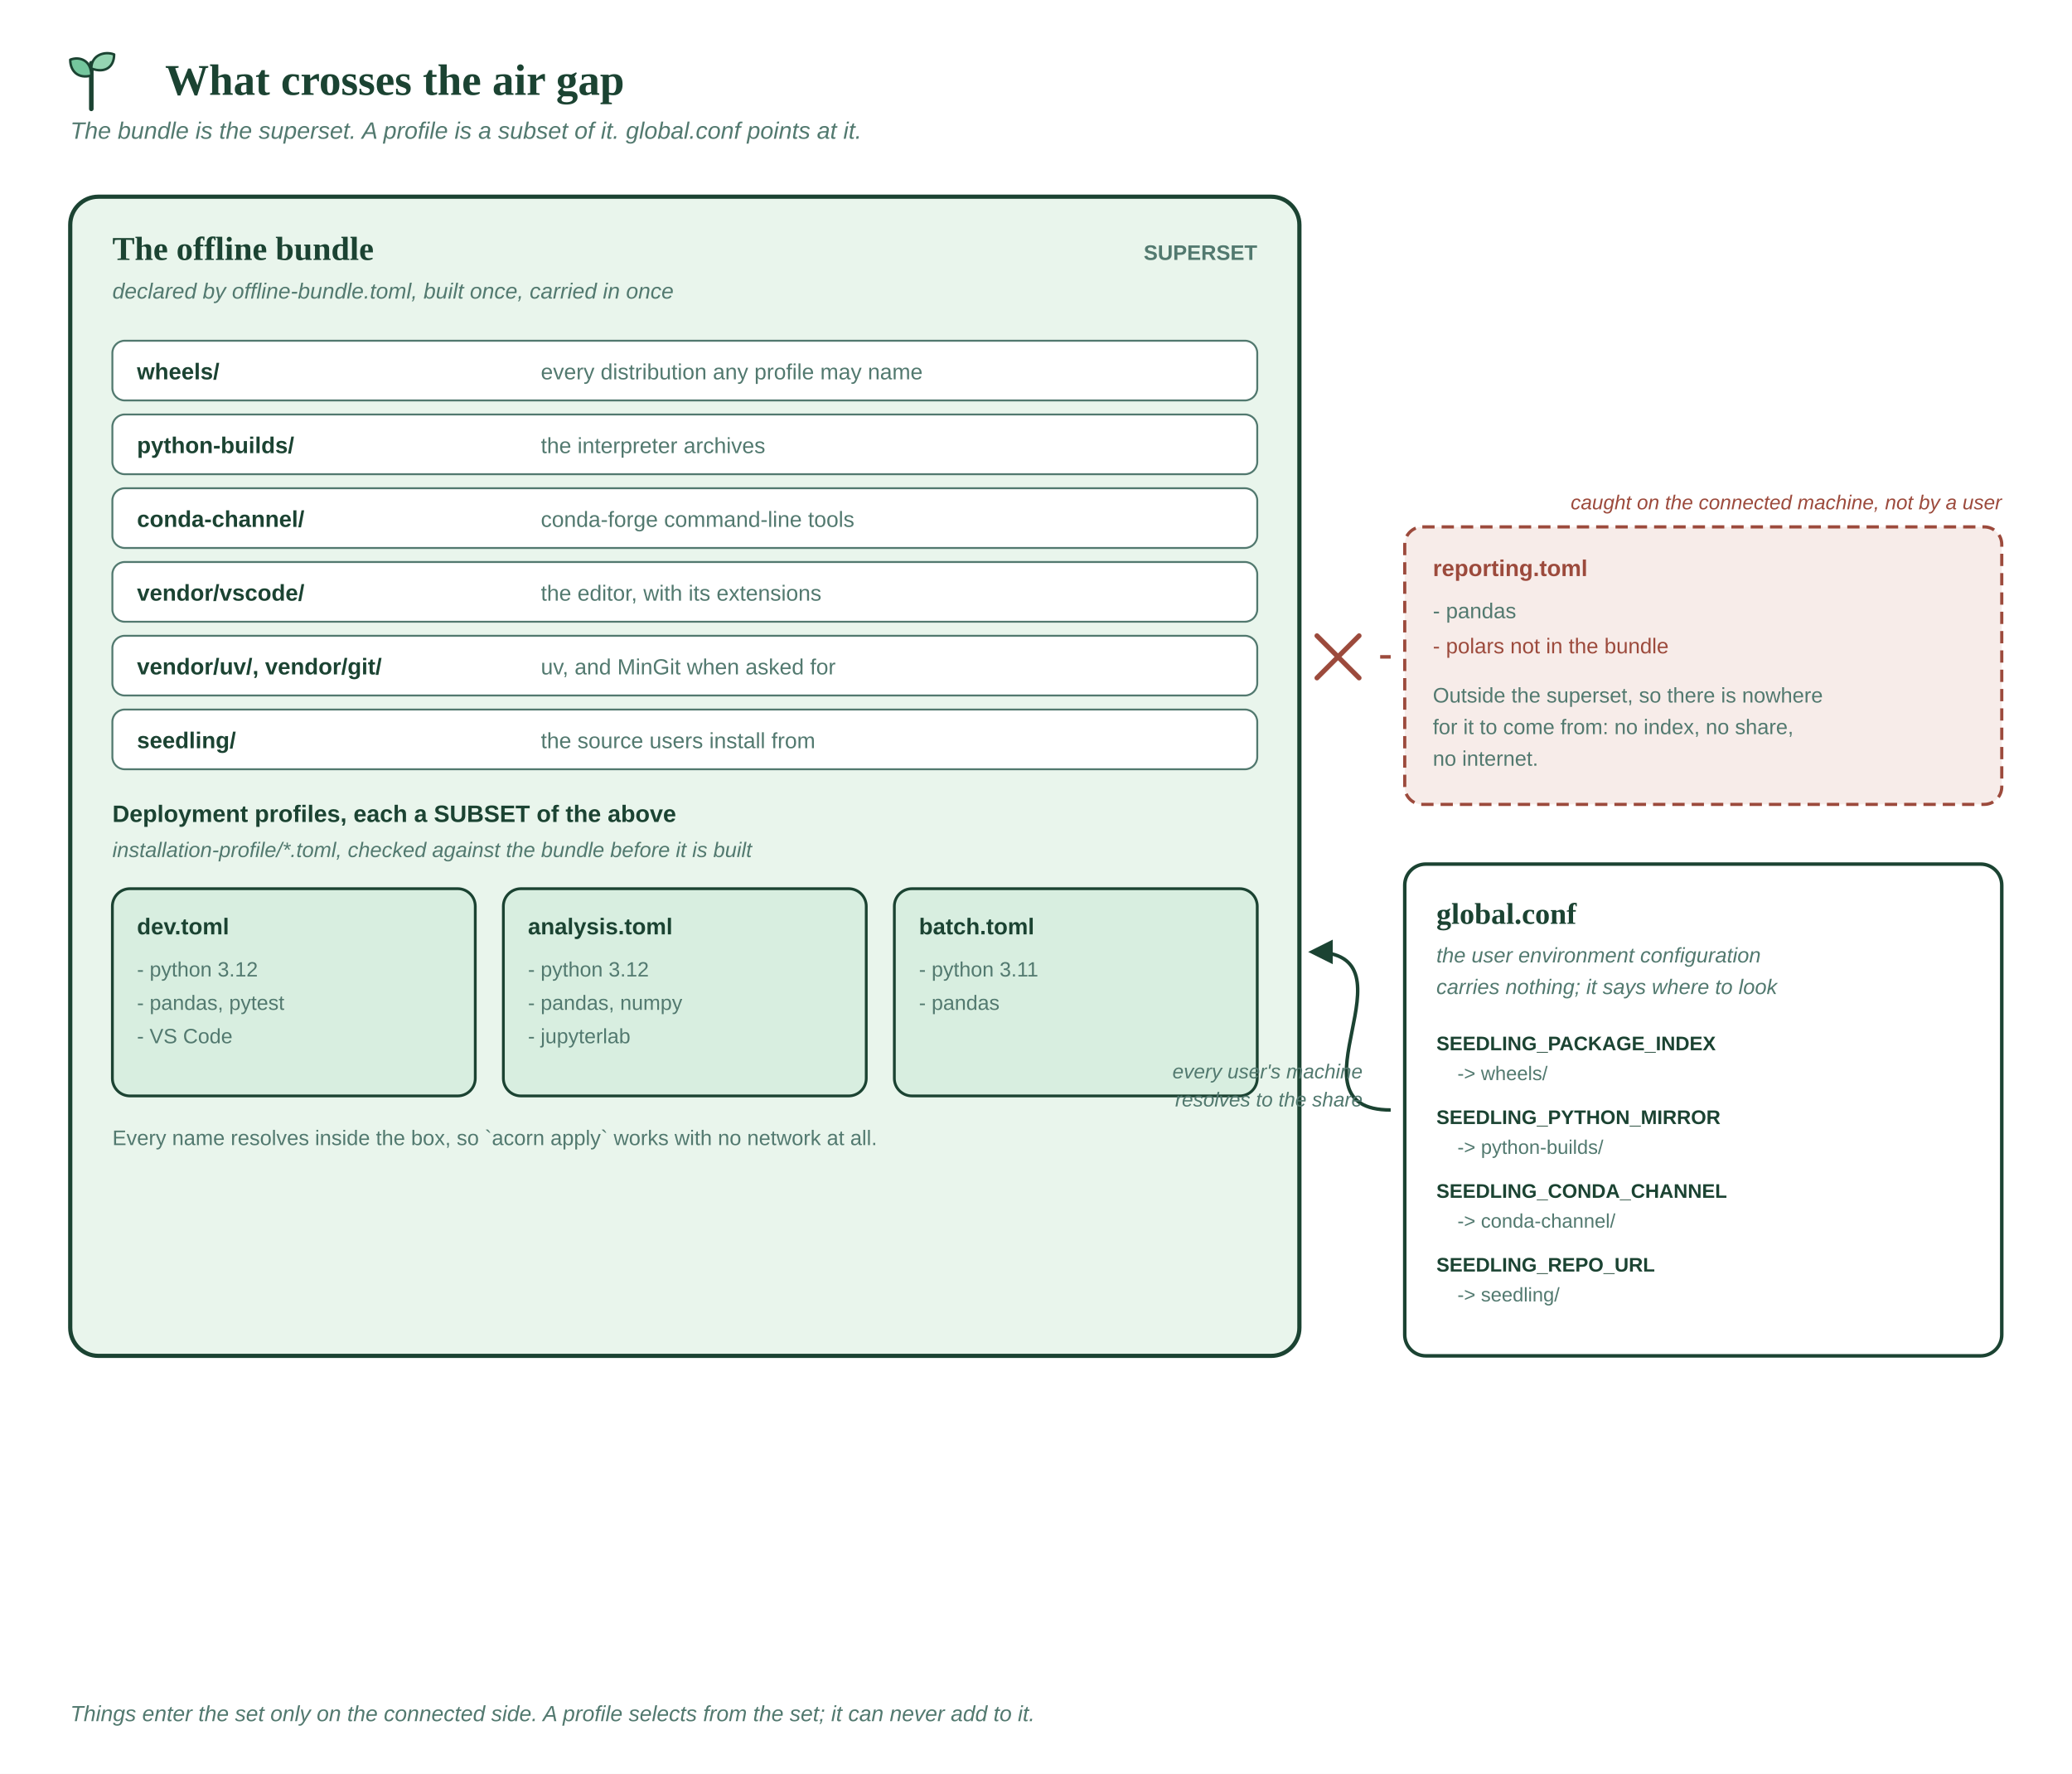
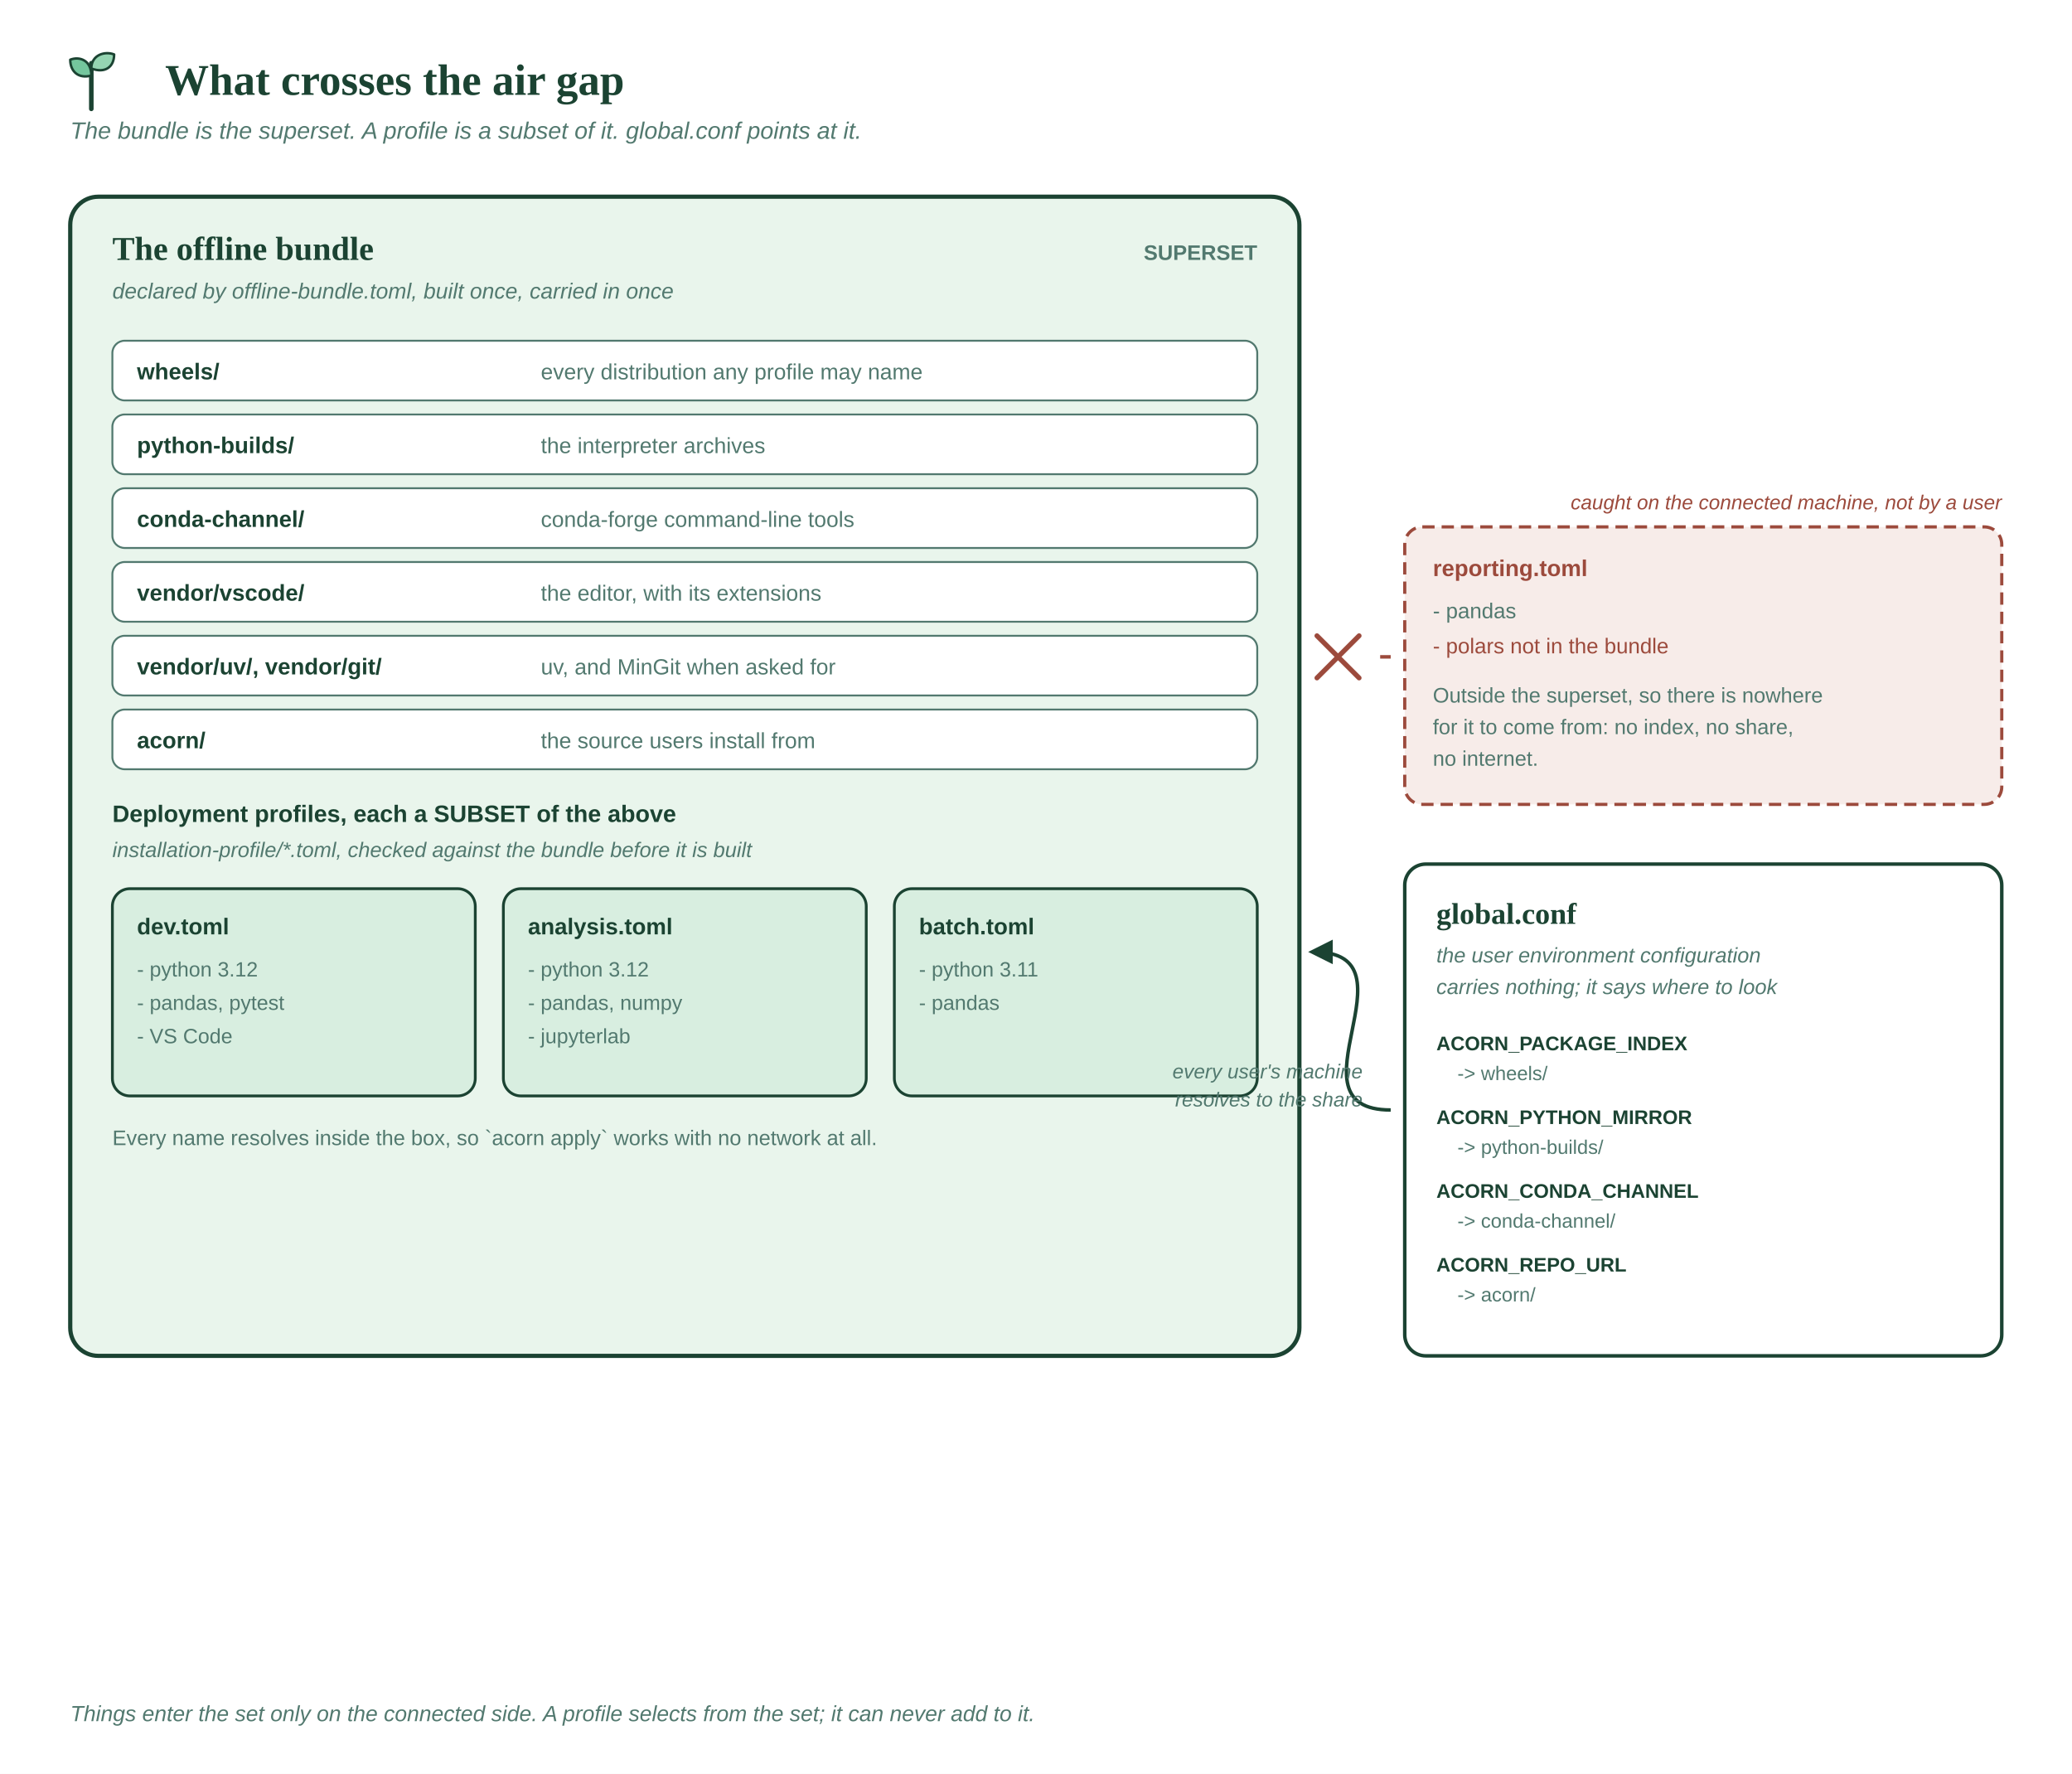
<svg xmlns="http://www.w3.org/2000/svg" width="1180" height="1010" viewBox="0 0 1180 1010" role="img" aria-label="The offline bundle as the superset of everything on the air-gapped network, with deployment profiles drawn as subsets inside it, a profile that asks for more drawn outside it, and global.conf outside pointing in.">
  <rect width="1180" height="1010" fill="#FFFFFF" />
  <defs>
    <style>
      .head  { font-family: Georgia, 'Times New Roman', serif; }
      .body  { font-family: Arial, Helvetica, sans-serif; }
      .fg    { fill: #1B4332; }
      .fw    { fill: #FFFFFF; }
      .fmute { fill: #52796F; }
    </style>
    <marker id="arrow" markerWidth="7" markerHeight="7" refX="5.5" refY="3.5" orient="auto">
      <path d="M0,0 L7,3.5 L0,7 Z" fill="#1B4332" />
    </marker>
    <symbol id="ic-cloud" viewBox="0 0 24 24">
      <path d="M6.5 18 C3.5 18 2 15.8 2 13.8 C2 11.6 3.8 10 5.8 10.1 C6.4 7.6 8.7 6 11.2 6.3 C13.6 6.6 15.4 8.6 15.5 11 C17.9 11.1 20 13 20 15.3 C20 17.4 18.2 18 17 18 Z" fill="none" stroke="currentColor" stroke-width="1.6" stroke-linejoin="round" />
    </symbol>
    <symbol id="ic-box" viewBox="0 0 24 24">
      <path d="M3 8 L12 4 L21 8 L12 12 Z" fill="none" stroke="currentColor" stroke-width="1.6" stroke-linejoin="round" />
      <path d="M3 8 V17 L12 21 V12" fill="none" stroke="currentColor" stroke-width="1.6" stroke-linejoin="round" />
      <path d="M21 8 V17 L12 21" fill="none" stroke="currentColor" stroke-width="1.6" stroke-linejoin="round" />
    </symbol>
    <symbol id="ic-server" viewBox="0 0 24 24">
      <rect x="3" y="4" width="18" height="6" rx="1.3" fill="none" stroke="currentColor" stroke-width="1.6" />
      <rect x="3" y="14" width="18" height="6" rx="1.3" fill="none" stroke="currentColor" stroke-width="1.6" />
      <circle cx="7" cy="7" r="1" fill="currentColor" />
      <circle cx="7" cy="17" r="1" fill="currentColor" />
    </symbol>
    <symbol id="ic-monitor" viewBox="0 0 24 24">
      <rect x="2.5" y="4" width="19" height="13" rx="1.4" fill="none" stroke="currentColor" stroke-width="1.6" />
      <line x1="8" y1="21" x2="16" y2="21" stroke="currentColor" stroke-width="1.6" stroke-linecap="round" />
      <line x1="12" y1="17" x2="12" y2="21" stroke="currentColor" stroke-width="1.6" stroke-linecap="round" />
    </symbol>
    <symbol id="ic-folder" viewBox="0 0 24 24">
      <path d="M3 6.5 C3 5.7 3.7 5 4.5 5 H9.5 L11.5 7.5 H19.5 C20.3 7.5 21 8.2 21 9 V17.5 C21 18.3 20.3 19 19.5 19 H4.5 C3.7 19 3 18.3 3 17.5 Z" fill="none" stroke="currentColor" stroke-width="1.6" stroke-linejoin="round" />
    </symbol>
    <symbol id="ic-doc" viewBox="0 0 24 24">
      <path d="M6 3 H14 L19 8 V20 C19 20.6 18.6 21 18 21 H6 C5.4 21 5 20.6 5 20 V4 C5 3.4 5.4 3 6 3 Z" fill="none" stroke="currentColor" stroke-width="1.6" stroke-linejoin="round" />
      <path d="M14 3 V8 H19" fill="none" stroke="currentColor" stroke-width="1.6" stroke-linejoin="round" />
      <line x1="8" y1="12" x2="16" y2="12" stroke="currentColor" stroke-width="1.4" stroke-linecap="round" />
      <line x1="8" y1="15.5" x2="16" y2="15.5" stroke="currentColor" stroke-width="1.4" stroke-linecap="round" />
      <line x1="8" y1="19" x2="12.5" y2="19" stroke="currentColor" stroke-width="1.4" stroke-linecap="round" />
    </symbol>
    <symbol id="ic-terminal" viewBox="0 0 24 24">
      <rect x="2.5" y="4" width="19" height="16" rx="1.6" fill="none" stroke="currentColor" stroke-width="1.6" />
      <path d="M6.5 9 L10.5 12 L6.5 15" fill="none" stroke="currentColor" stroke-width="1.6" stroke-linecap="round" stroke-linejoin="round" />
      <line x1="12" y1="15" x2="17" y2="15" stroke="currentColor" stroke-width="1.6" stroke-linecap="round" />
    </symbol>
  </defs>
  <g transform="translate(40,20)">
    <path d="M12 42 V16" stroke="#1B4332" stroke-width="2.6" stroke-linecap="round" fill="none" />
    <path d="M12 23 C12 14 5 12 0 14 C0 21 5 25 12 23 Z" fill="#74C69D" stroke="#1B4332" stroke-width="1.4" stroke-linejoin="round" />
    <path d="M12 19 C12 11 20 9 25 11 C25 18 20 22 12 19 Z" fill="#95D5B2" stroke="#1B4332" stroke-width="1.4" stroke-linejoin="round" />
  </g>
  <text x="94" y="54" class="head fg" font-size="25" font-weight="700">What crosses the air gap</text>
  <text x="40" y="79" class="body fmute" font-size="13.5" font-style="italic">The bundle is the superset. A profile is a subset of it. global.conf points at it.</text>
  <rect x="40" y="112" width="700" height="660" rx="16" fill="#E9F5EC" stroke="#1B4332" stroke-width="2.4" />
  <text x="64" y="148" class="head fg" font-size="19" font-weight="700">The offline bundle</text>
  <text x="64" y="170" class="body fmute" font-size="12.5" font-style="italic">declared by offline-bundle.toml, built once, carried in once</text>
  <text x="716" y="148" class="body fmute" font-size="12" font-weight="700" text-anchor="end">SUPERSET</text>
  <rect x="64" y="194" width="652" height="34" rx="7" fill="#FFFFFF" stroke="#52796F" stroke-width="1.1" />
  <text x="78" y="216" class="body fg" font-size="13" font-weight="700" font-family="Consolas, 'SF Mono', Monaco, 'Courier New', monospace">wheels/</text>
  <text x="308" y="216" class="body fmute" font-size="12.5">every distribution any profile may name</text>
  <rect x="64" y="236" width="652" height="34" rx="7" fill="#FFFFFF" stroke="#52796F" stroke-width="1.1" />
  <text x="78" y="258" class="body fg" font-size="13" font-weight="700" font-family="Consolas, 'SF Mono', Monaco, 'Courier New', monospace">python-builds/</text>
  <text x="308" y="258" class="body fmute" font-size="12.5">the interpreter archives</text>
  <rect x="64" y="278" width="652" height="34" rx="7" fill="#FFFFFF" stroke="#52796F" stroke-width="1.1" />
  <text x="78" y="300" class="body fg" font-size="13" font-weight="700" font-family="Consolas, 'SF Mono', Monaco, 'Courier New', monospace">conda-channel/</text>
  <text x="308" y="300" class="body fmute" font-size="12.5">conda-forge command-line tools</text>
  <rect x="64" y="320" width="652" height="34" rx="7" fill="#FFFFFF" stroke="#52796F" stroke-width="1.1" />
  <text x="78" y="342" class="body fg" font-size="13" font-weight="700" font-family="Consolas, 'SF Mono', Monaco, 'Courier New', monospace">vendor/vscode/</text>
  <text x="308" y="342" class="body fmute" font-size="12.5">the editor, with its extensions</text>
  <rect x="64" y="362" width="652" height="34" rx="7" fill="#FFFFFF" stroke="#52796F" stroke-width="1.1" />
  <text x="78" y="384" class="body fg" font-size="13" font-weight="700" font-family="Consolas, 'SF Mono', Monaco, 'Courier New', monospace">vendor/uv/, vendor/git/</text>
  <text x="308" y="384" class="body fmute" font-size="12.5">uv, and MinGit when asked for</text>
  <rect x="64" y="404" width="652" height="34" rx="7" fill="#FFFFFF" stroke="#52796F" stroke-width="1.1" />
-   <text x="78" y="426" class="body fg" font-size="13" font-weight="700" font-family="Consolas, 'SF Mono', Monaco, 'Courier New', monospace">seedling/</text>
+   <text x="78" y="426" class="body fg" font-size="13" font-weight="700" font-family="Consolas, 'SF Mono', Monaco, 'Courier New', monospace">acorn/</text>
  <text x="308" y="426" class="body fmute" font-size="12.5">the source users install from</text>
  <text x="64" y="468" class="body fg" font-size="13.5" font-weight="700">Deployment profiles, each a SUBSET of the above</text>
  <text x="64" y="488" class="body fmute" font-size="12" font-style="italic">installation-profile/*.toml, checked against the bundle before it is built</text>
  <rect x="64.0" y="506" width="206.667" height="118" rx="10" fill="#D8EEE0" stroke="#1B4332" stroke-width="1.6" />
  <text x="78.0" y="532" class="body fg" font-size="13" font-weight="700" font-family="Consolas, 'SF Mono', Monaco, 'Courier New', monospace">dev.toml</text>
  <text x="78.0" y="556" class="body fmute" font-size="11.8">- python 3.12</text>
  <text x="78.0" y="575" class="body fmute" font-size="11.8">- pandas, pytest</text>
  <text x="78.0" y="594" class="body fmute" font-size="11.8">- VS Code</text>
  <rect x="286.667" y="506" width="206.667" height="118" rx="10" fill="#D8EEE0" stroke="#1B4332" stroke-width="1.6" />
  <text x="300.667" y="532" class="body fg" font-size="13" font-weight="700" font-family="Consolas, 'SF Mono', Monaco, 'Courier New', monospace">analysis.toml</text>
  <text x="300.667" y="556" class="body fmute" font-size="11.8">- python 3.12</text>
  <text x="300.667" y="575" class="body fmute" font-size="11.8">- pandas, numpy</text>
  <text x="300.667" y="594" class="body fmute" font-size="11.8">- jupyterlab</text>
  <rect x="509.333" y="506" width="206.667" height="118" rx="10" fill="#D8EEE0" stroke="#1B4332" stroke-width="1.6" />
  <text x="523.333" y="532" class="body fg" font-size="13" font-weight="700" font-family="Consolas, 'SF Mono', Monaco, 'Courier New', monospace">batch.toml</text>
  <text x="523.333" y="556" class="body fmute" font-size="11.8">- python 3.11</text>
  <text x="523.333" y="575" class="body fmute" font-size="11.8">- pandas</text>
  <text x="64" y="652" class="body fmute" font-size="12">Every name resolves inside the box, so `acorn apply` works with no network at all.</text>
  <rect x="800" y="300" width="340" height="158" rx="10" fill="#F7ECE9" stroke="#9C4A3C" stroke-width="1.8" stroke-dasharray="7 4" />
  <text x="816" y="328" class="body" font-size="13" font-weight="700" font-family="Consolas, 'SF Mono', Monaco, 'Courier New', monospace" fill="#9C4A3C">reporting.toml</text>
  <text x="816" y="352" class="body fmute" font-size="12.2">- pandas</text>
  <text x="816" y="372" class="body" font-size="12.2" fill="#9C4A3C">- polars      not in the bundle</text>
  <text x="816" y="400" class="body fmute" font-size="12">Outside the superset, so there is nowhere</text>
  <text x="816" y="418" class="body fmute" font-size="12">for it to come from: no index, no share,</text>
  <text x="816" y="436" class="body fmute" font-size="12">no internet.</text>
  <path d="M792 374 L786 374" stroke="#9C4A3C" stroke-width="2" stroke-dasharray="6 4" fill="none" />
  <path d="M774 362 L750 386 M750 362 L774 386" stroke="#9C4A3C" stroke-width="2.8" stroke-linecap="round" />
  <text x="1140" y="290" class="body" font-size="11.5" text-anchor="end" font-style="italic" fill="#9C4A3C">caught on the connected machine, not by a user</text>
  <rect x="800" y="492" width="340" height="280" rx="12" fill="#FFFFFF" stroke="#1B4332" stroke-width="2" />
  <text x="818" y="526" class="head fg" font-size="17" font-weight="700">global.conf</text>
  <text x="818" y="548" class="body fmute" font-size="12" font-style="italic">the user environment configuration</text>
  <text x="818" y="566" class="body fmute" font-size="12" font-style="italic">carries nothing; it says where to look</text>
-   <text x="818" y="598" class="body fg" font-size="11.2" font-weight="700" font-family="Consolas, 'SF Mono', Monaco, 'Courier New', monospace">SEEDLING_PACKAGE_INDEX</text>
+   <text x="818" y="598" class="body fg" font-size="11.2" font-weight="700" font-family="Consolas, 'SF Mono', Monaco, 'Courier New', monospace">ACORN_PACKAGE_INDEX</text>
  <text x="830" y="615" class="body fmute" font-size="11.2" font-family="Consolas, 'SF Mono', Monaco, 'Courier New', monospace">-&gt; wheels/</text>
-   <text x="818" y="640" class="body fg" font-size="11.2" font-weight="700" font-family="Consolas, 'SF Mono', Monaco, 'Courier New', monospace">SEEDLING_PYTHON_MIRROR</text>
+   <text x="818" y="640" class="body fg" font-size="11.2" font-weight="700" font-family="Consolas, 'SF Mono', Monaco, 'Courier New', monospace">ACORN_PYTHON_MIRROR</text>
  <text x="830" y="657" class="body fmute" font-size="11.2" font-family="Consolas, 'SF Mono', Monaco, 'Courier New', monospace">-&gt; python-builds/</text>
-   <text x="818" y="682" class="body fg" font-size="11.2" font-weight="700" font-family="Consolas, 'SF Mono', Monaco, 'Courier New', monospace">SEEDLING_CONDA_CHANNEL</text>
+   <text x="818" y="682" class="body fg" font-size="11.2" font-weight="700" font-family="Consolas, 'SF Mono', Monaco, 'Courier New', monospace">ACORN_CONDA_CHANNEL</text>
  <text x="830" y="699" class="body fmute" font-size="11.2" font-family="Consolas, 'SF Mono', Monaco, 'Courier New', monospace">-&gt; conda-channel/</text>
-   <text x="818" y="724" class="body fg" font-size="11.2" font-weight="700" font-family="Consolas, 'SF Mono', Monaco, 'Courier New', monospace">SEEDLING_REPO_URL</text>
-   <text x="830" y="741" class="body fmute" font-size="11.2" font-family="Consolas, 'SF Mono', Monaco, 'Courier New', monospace">-&gt; seedling/</text>
+   <text x="818" y="724" class="body fg" font-size="11.2" font-weight="700" font-family="Consolas, 'SF Mono', Monaco, 'Courier New', monospace">ACORN_REPO_URL</text>
+   <text x="830" y="741" class="body fmute" font-size="11.2" font-family="Consolas, 'SF Mono', Monaco, 'Courier New', monospace">-&gt; acorn/</text>
  <path d="M792 632 C730 632 810 542 748 542" stroke="#1B4332" stroke-width="2" fill="none" marker-end="url(#arrow)" />
  <text x="776" y="614" class="body fmute" font-size="11.5" text-anchor="end" font-style="italic">every user's machine</text>
  <text x="776" y="630" class="body fmute" font-size="11.5" text-anchor="end" font-style="italic">resolves to the share</text>
  <text x="40" y="980" class="body fmute" font-size="12.5" font-style="italic">Things enter the set only on the connected side. A profile selects from the set; it can never add to it.</text>
</svg>
